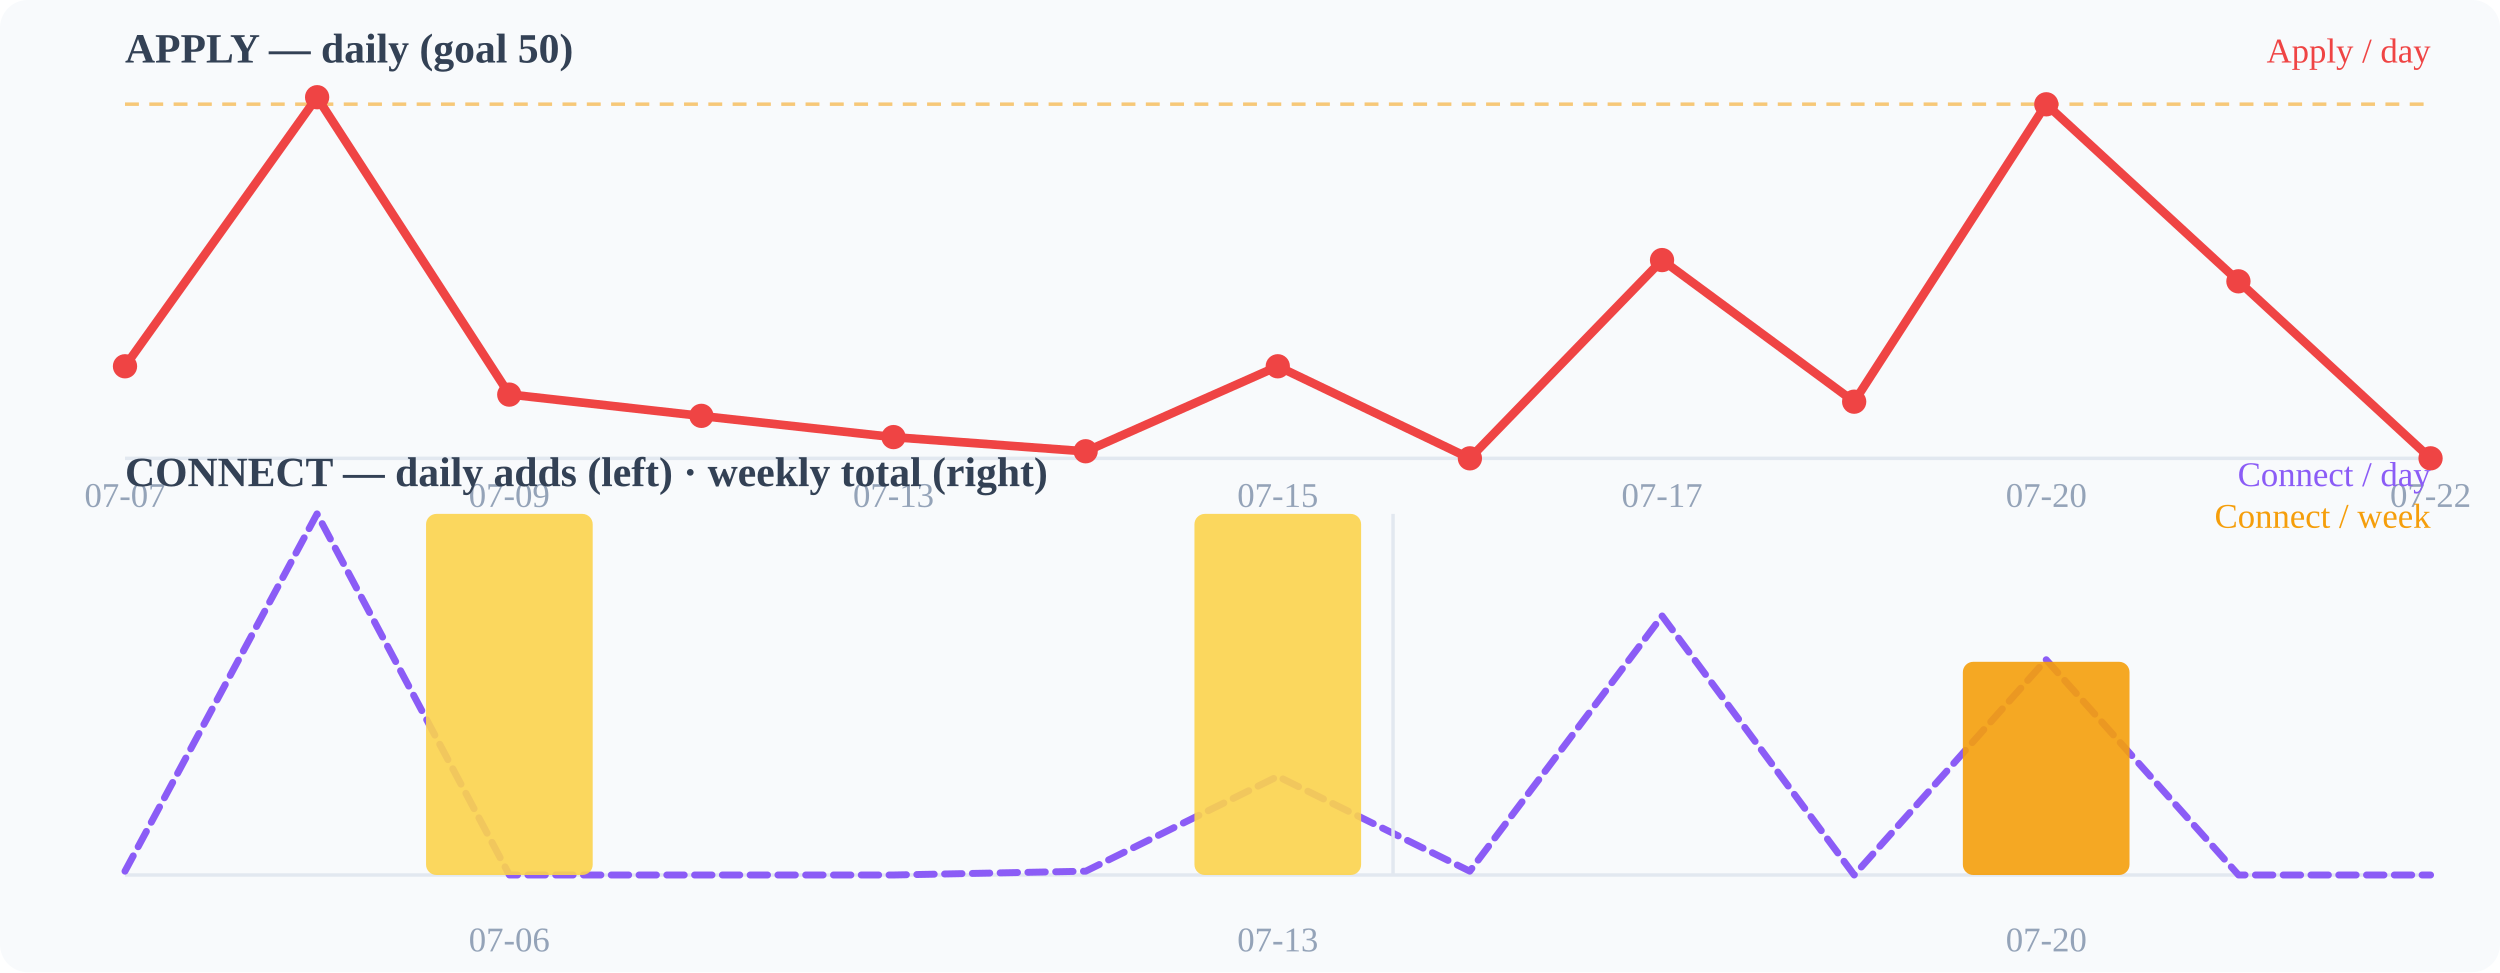
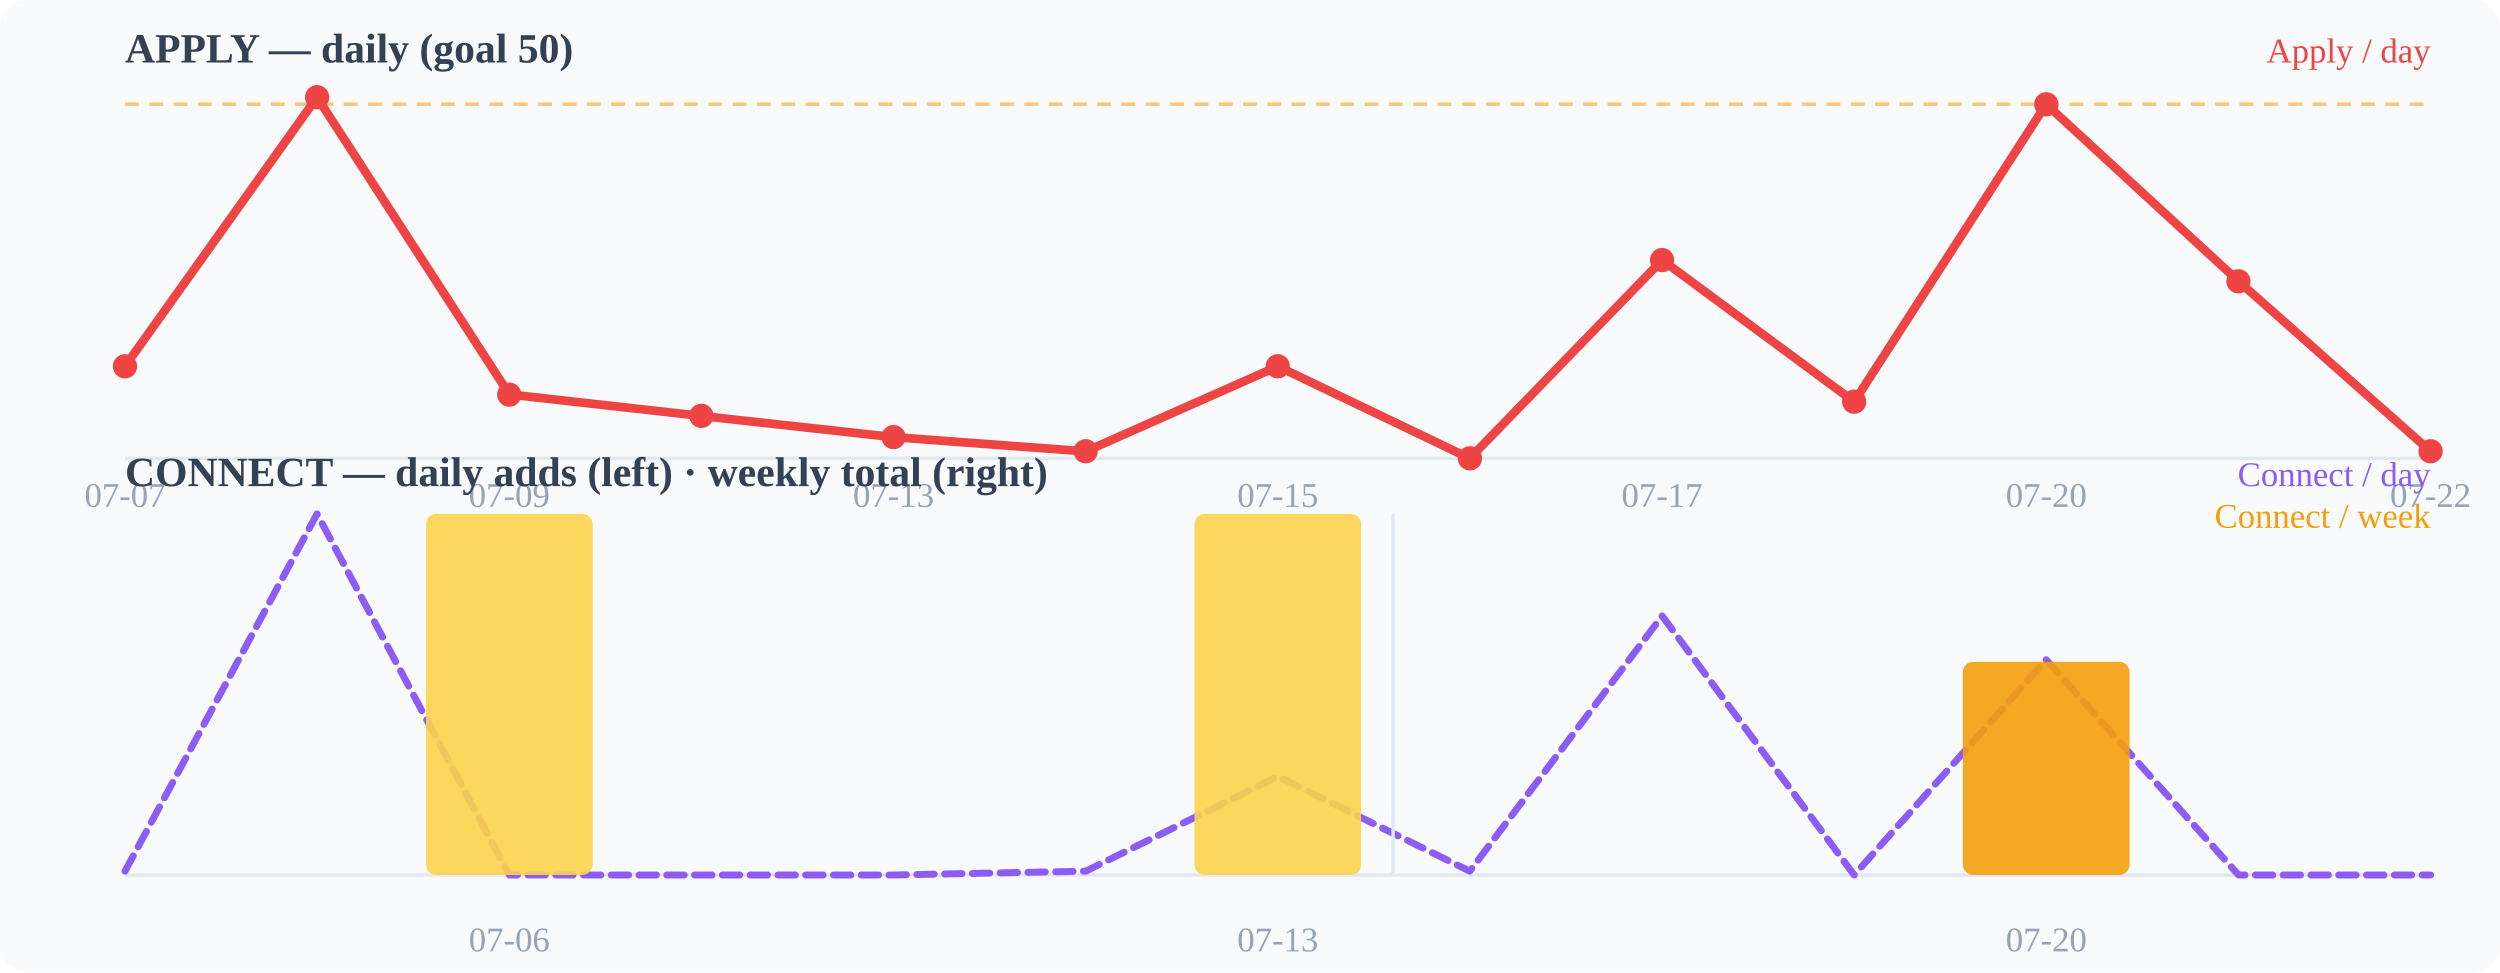
<svg xmlns="http://www.w3.org/2000/svg" width="720" height="280" viewBox="0 0 720 280">
  <rect width="720" height="280" fill="#f8fafc" rx="8" />
  <text x="36" y="18" font-size="12" font-weight="600" fill="#334155">APPLY — daily (goal 50)</text>
  <line x1="36" y1="132" x2="700" y2="132" stroke="#e2e8f0" stroke-width="1" />
  <line x1="36" y1="30.0" x2="700" y2="30.0" stroke="#f59e0b" stroke-width="1" stroke-dasharray="4 3" opacity="0.55" />
-   <polyline points="36.0,105.5 91.3,28.0 146.7,113.6 202.0,119.8 257.3,125.9 312.7,130.0 368.0,105.5 423.3,132.0 478.7,74.9 534.0,115.7 589.3,30.0 644.7,81.0 700.0,132.0" fill="none" stroke="#ef4444" stroke-width="2.5" stroke-linecap="round" stroke-linejoin="round" />
+   <polyline points="36.0,105.5 91.3,28.0 146.7,113.6 202.0,119.8 257.3,125.9 312.7,130.0 368.0,105.5 423.3,132.0 478.7,74.9 534.0,115.7 589.3,30.0 644.7,81.0 700.0,130.0" fill="none" stroke="#ef4444" stroke-width="2.5" stroke-linecap="round" stroke-linejoin="round" />
  <circle cx="36" cy="105.49" r="3.5" fill="#ef4444" />
  <circle cx="91.333" cy="28" r="3.5" fill="#ef4444" />
  <circle cx="146.667" cy="113.647" r="3.5" fill="#ef4444" />
  <circle cx="202" cy="119.765" r="3.5" fill="#ef4444" />
  <circle cx="257.333" cy="125.882" r="3.5" fill="#ef4444" />
  <circle cx="312.667" cy="129.961" r="3.5" fill="#ef4444" />
  <circle cx="368" cy="105.49" r="3.5" fill="#ef4444" />
  <circle cx="423.333" cy="132" r="3.5" fill="#ef4444" />
  <circle cx="478.667" cy="74.902" r="3.5" fill="#ef4444" />
  <circle cx="534" cy="115.686" r="3.5" fill="#ef4444" />
  <circle cx="589.333" cy="30.039" r="3.5" fill="#ef4444" />
  <circle cx="644.667" cy="81.02" r="3.5" fill="#ef4444" />
-   <circle cx="700" cy="132" r="3.5" fill="#ef4444" />
+   <circle cx="700" cy="129.961" r="3.5" fill="#ef4444" />
  <text x="36" y="146" font-size="10" fill="#94a3b8" text-anchor="middle">07-07</text>
  <text x="146.667" y="146" font-size="10" fill="#94a3b8" text-anchor="middle">07-09</text>
  <text x="257.333" y="146" font-size="10" fill="#94a3b8" text-anchor="middle">07-13</text>
  <text x="368" y="146" font-size="10" fill="#94a3b8" text-anchor="middle">07-15</text>
  <text x="478.667" y="146" font-size="10" fill="#94a3b8" text-anchor="middle">07-17</text>
  <text x="589.333" y="146" font-size="10" fill="#94a3b8" text-anchor="middle">07-20</text>
  <text x="700" y="146" font-size="10" fill="#94a3b8" text-anchor="middle">07-22</text>
  <text x="36" y="140" font-size="12" font-weight="600" fill="#334155">CONNECT — daily adds (left) · weekly total (right)</text>
  <line x1="36" y1="252" x2="700" y2="252" stroke="#e2e8f0" stroke-width="1" />
  <polyline points="36.0,250.9 91.3,148.0 146.7,252.0 202.0,252.0 257.3,252.0 312.7,250.9 368.0,223.6 423.3,250.9 478.7,177.4 534.0,252.0 589.3,190.0 644.7,252.0 700.0,252.0" fill="none" stroke="#8b5cf6" stroke-width="2" stroke-linecap="round" stroke-linejoin="round" stroke-dasharray="5 3" />
  <rect x="122.7" y="148.0" width="48" height="104.0" rx="3" fill="#fcd34d" opacity="0.9" />
  <rect x="344.0" y="148.0" width="48" height="104.0" rx="3" fill="#fcd34d" opacity="0.9" />
  <rect x="565.3" y="190.6" width="48" height="61.4" rx="3" fill="#f59e0b" opacity="0.9" />
  <line x1="401.2" y1="148" x2="401.2" y2="252" stroke="#e2e8f0" stroke-width="1" />
  <text x="146.667" y="274" font-size="10" fill="#94a3b8" text-anchor="middle">07-06</text>
  <text x="368" y="274" font-size="10" fill="#94a3b8" text-anchor="middle">07-13</text>
  <text x="589.333" y="274" font-size="10" fill="#94a3b8" text-anchor="middle">07-20</text>
  <text x="700" y="18" font-size="10" fill="#ef4444" text-anchor="end">Apply / day</text>
  <text x="700" y="140" font-size="10" fill="#8b5cf6" text-anchor="end">Connect / day</text>
  <text x="700" y="152" font-size="10" fill="#f59e0b" text-anchor="end">Connect / week</text>
</svg>
